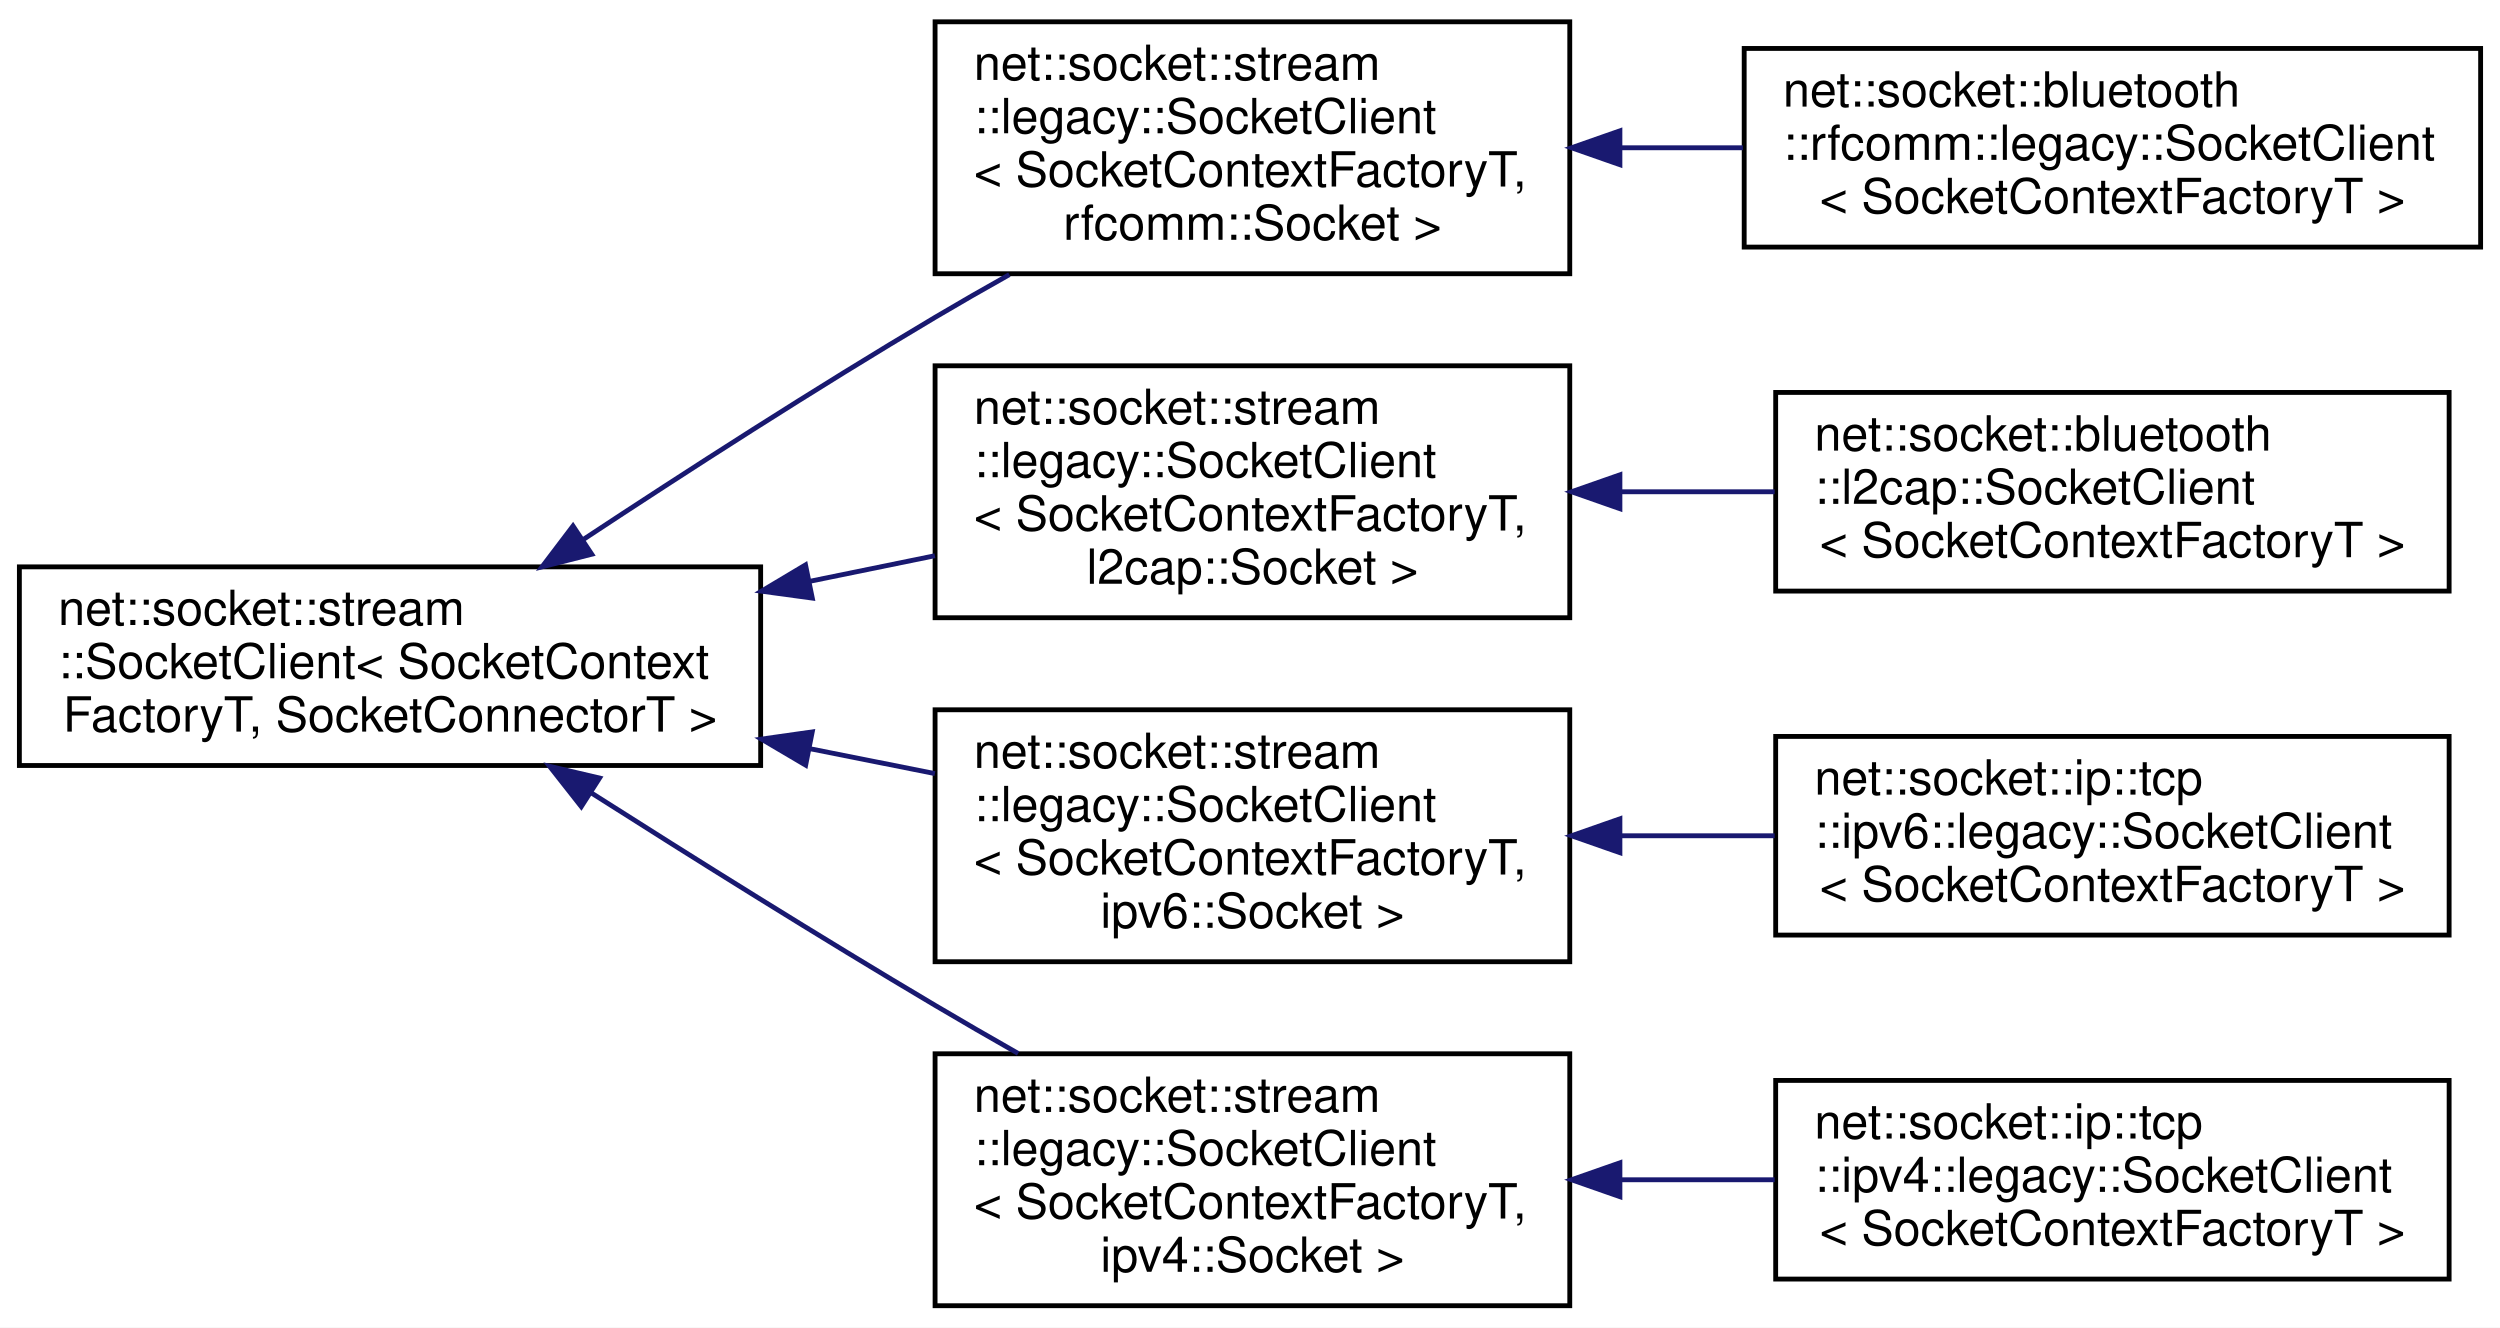
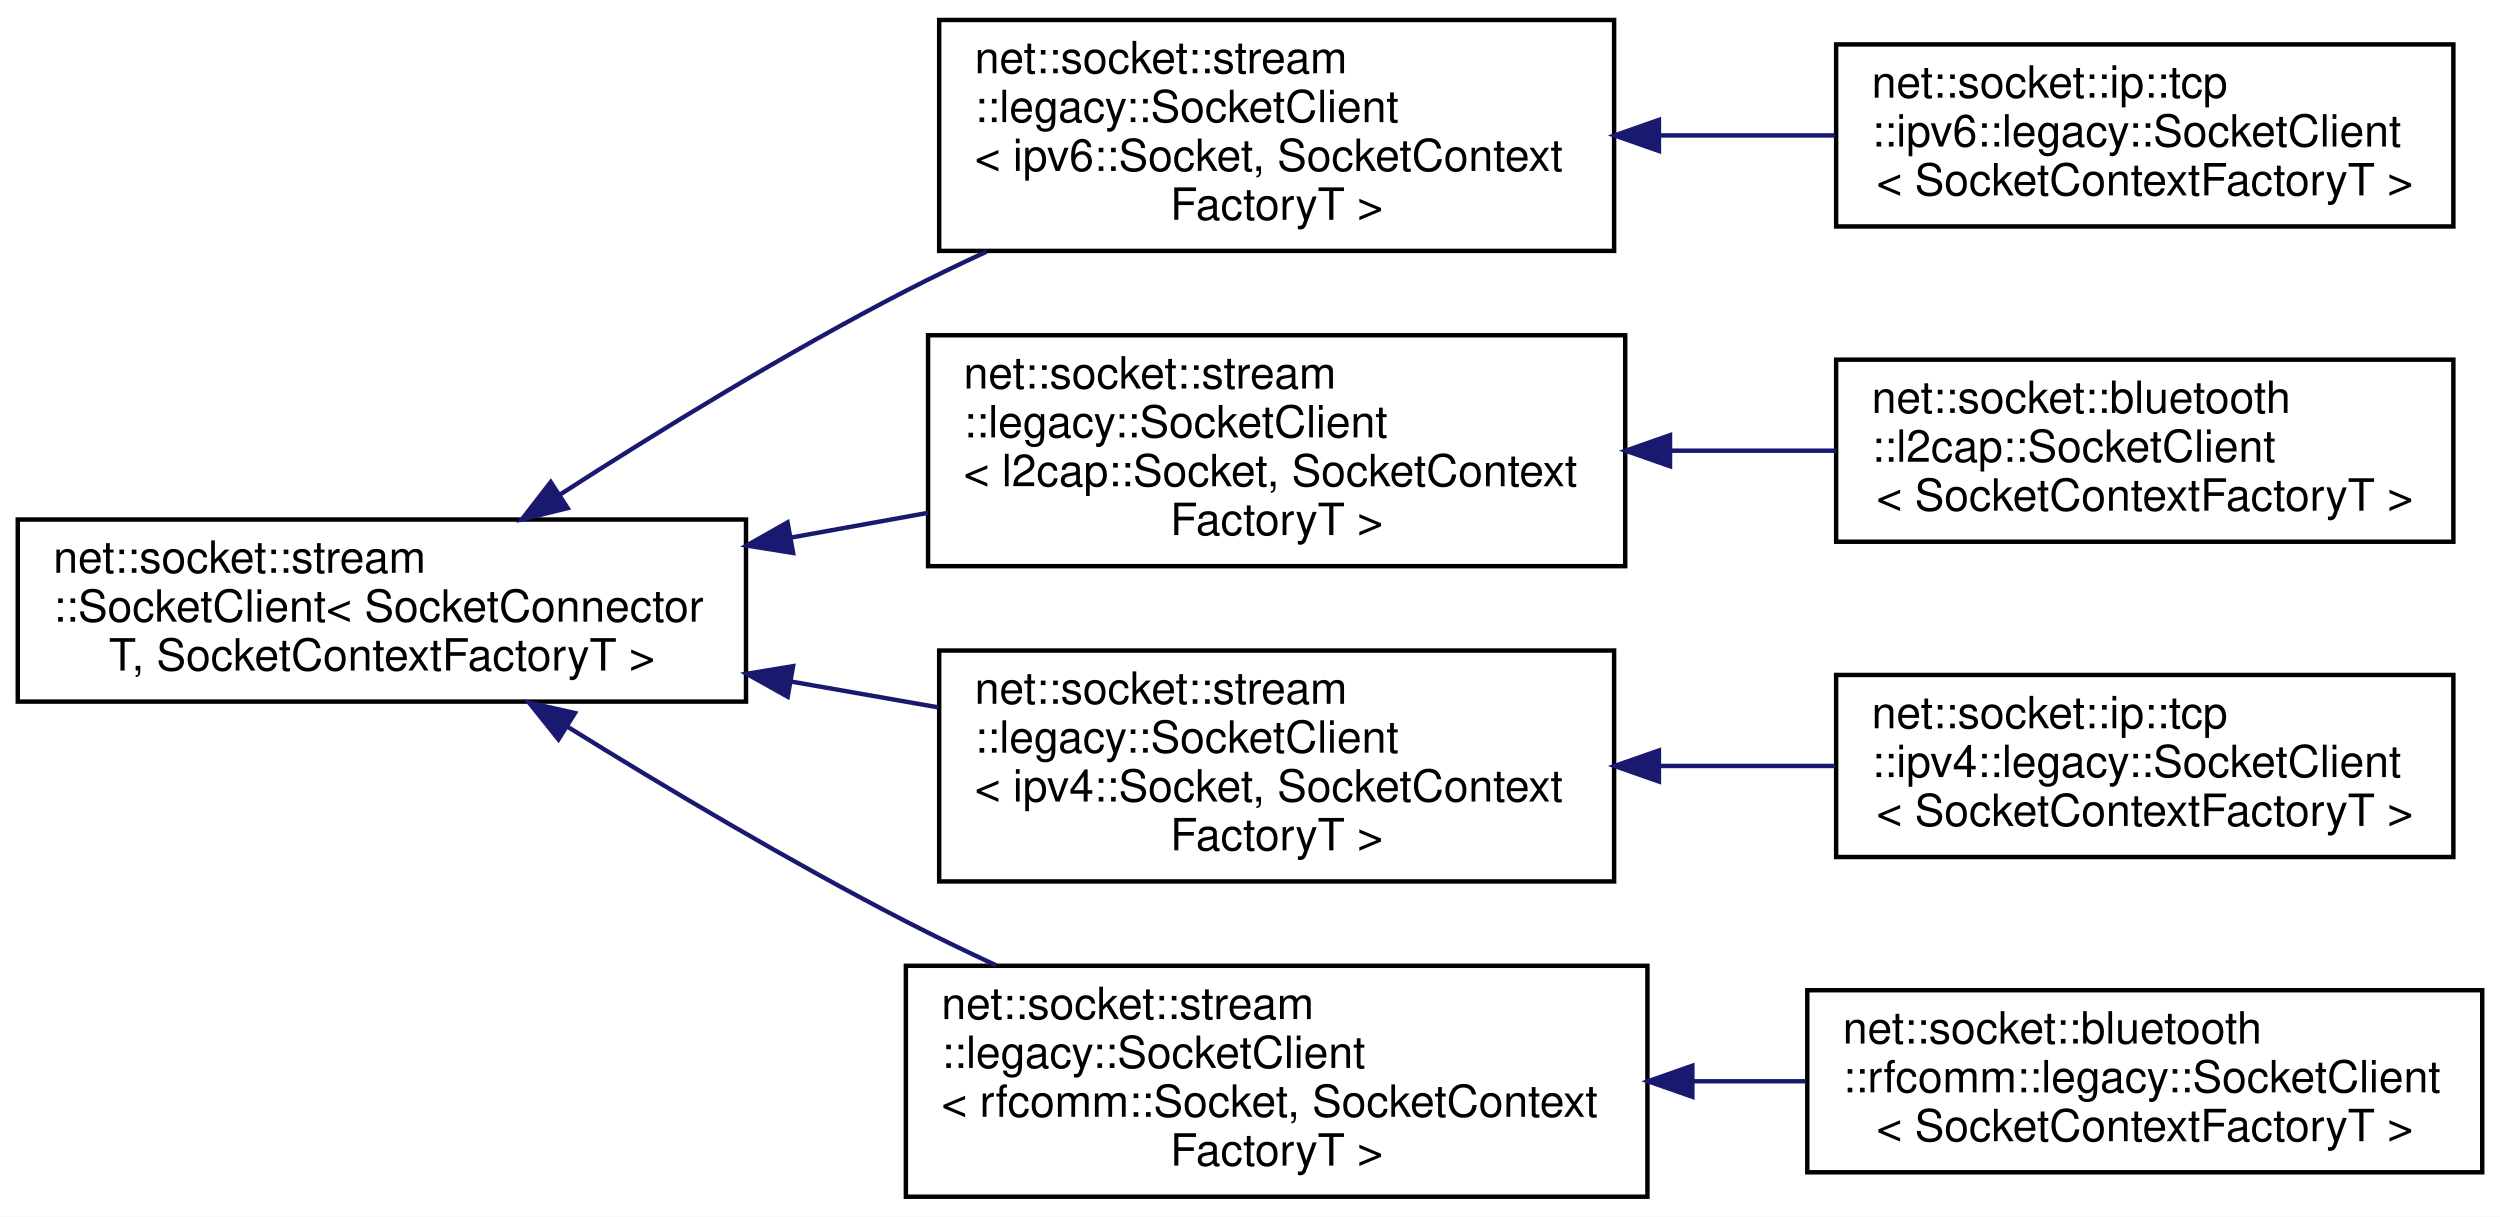
- <svg xmlns="http://www.w3.org/2000/svg" xmlns:xlink="http://www.w3.org/1999/xlink" width="516pt" height="274pt" viewBox="0.00 0.00 516.00 274.00">
+ <svg xmlns="http://www.w3.org/2000/svg" xmlns:xlink="http://www.w3.org/1999/xlink" width="563pt" height="274pt" viewBox="0.00 0.00 563.00 274.00">
  <g id="graph0" class="graph" transform="scale(1 1) rotate(0) translate(4 270)">
-     <polygon fill="white" stroke="transparent" points="-4,4 -4,-270 512,-270 512,4 -4,4" />
+     <polygon fill="white" stroke="transparent" points="-4,4 -4,-270 559,-270 559,4 -4,4" />
    <g id="node1" class="node">
      <g id="a_node1">
        <a xlink:href="classnet_1_1socket_1_1stream_1_1_socket_client.html" target="_top" xlink:title=" ">
-           <polygon fill="white" stroke="black" points="0,-112 0,-153 153,-153 153,-112 0,-112" />
+           <polygon fill="white" stroke="black" points="0,-112 0,-153 164,-153 164,-112 0,-112" />
          <text text-anchor="start" x="8" y="-141" font-family="Helvetica,sans-Serif" font-size="10.00">net::socket::stream</text>
-           <text text-anchor="start" x="8" y="-130" font-family="Helvetica,sans-Serif" font-size="10.00">::SocketClient&lt; SocketContext</text>
-           <text text-anchor="middle" x="76.5" y="-119" font-family="Helvetica,sans-Serif" font-size="10.00">FactoryT, SocketConnectorT &gt;</text>
+           <text text-anchor="start" x="8" y="-130" font-family="Helvetica,sans-Serif" font-size="10.00">::SocketClient&lt; SocketConnector</text>
+           <text text-anchor="middle" x="82" y="-119" font-family="Helvetica,sans-Serif" font-size="10.00">T, SocketContextFactoryT &gt;</text>
        </a>
      </g>
    </g>
    <g id="node2" class="node">
      <g id="a_node2">
        <a xlink:href="classnet_1_1socket_1_1stream_1_1legacy_1_1_socket_client.html" target="_top" xlink:title=" ">
-           <polygon fill="white" stroke="black" points="189,-213.5 189,-265.5 320,-265.5 320,-213.5 189,-213.5" />
-           <text text-anchor="start" x="197" y="-253.5" font-family="Helvetica,sans-Serif" font-size="10.00">net::socket::stream</text>
-           <text text-anchor="start" x="197" y="-242.5" font-family="Helvetica,sans-Serif" font-size="10.00">::legacy::SocketClient</text>
-           <text text-anchor="start" x="197" y="-231.5" font-family="Helvetica,sans-Serif" font-size="10.00">&lt; SocketContextFactoryT,</text>
-           <text text-anchor="middle" x="254.5" y="-220.5" font-family="Helvetica,sans-Serif" font-size="10.00"> rfcomm::Socket &gt;</text>
+           <polygon fill="white" stroke="black" points="207.5,-213.5 207.5,-265.5 359.5,-265.5 359.5,-213.5 207.5,-213.5" />
+           <text text-anchor="start" x="215.5" y="-253.5" font-family="Helvetica,sans-Serif" font-size="10.00">net::socket::stream</text>
+           <text text-anchor="start" x="215.5" y="-242.5" font-family="Helvetica,sans-Serif" font-size="10.00">::legacy::SocketClient</text>
+           <text text-anchor="start" x="215.5" y="-231.5" font-family="Helvetica,sans-Serif" font-size="10.00">&lt; ipv6::Socket, SocketContext</text>
+           <text text-anchor="middle" x="283.5" y="-220.5" font-family="Helvetica,sans-Serif" font-size="10.00">FactoryT &gt;</text>
        </a>
      </g>
    </g>
    <g id="edge1" class="edge">
-       <path fill="none" stroke="midnightblue" d="M116.3,-158.59C137.53,-172.6 164.44,-189.93 189,-204.5 193.93,-207.42 199.12,-210.4 204.33,-213.32" />
-       <polygon fill="midnightblue" stroke="midnightblue" points="118.14,-155.61 107.87,-153 114.27,-161.44 118.14,-155.61" />
+       <path fill="none" stroke="midnightblue" d="M122.08,-158.6C144.42,-172.99 173.24,-190.69 200,-204.5 205.81,-207.5 211.93,-210.45 218.11,-213.3" />
+       <polygon fill="midnightblue" stroke="midnightblue" points="123.84,-155.57 113.55,-153.06 120.03,-161.44 123.84,-155.57" />
    </g>
    <g id="node4" class="node">
      <g id="a_node4">
        <a xlink:href="classnet_1_1socket_1_1stream_1_1legacy_1_1_socket_client.html" target="_top" xlink:title=" ">
-           <polygon fill="white" stroke="black" points="189,-142.5 189,-194.5 320,-194.5 320,-142.5 189,-142.5" />
-           <text text-anchor="start" x="197" y="-182.5" font-family="Helvetica,sans-Serif" font-size="10.00">net::socket::stream</text>
-           <text text-anchor="start" x="197" y="-171.5" font-family="Helvetica,sans-Serif" font-size="10.00">::legacy::SocketClient</text>
-           <text text-anchor="start" x="197" y="-160.5" font-family="Helvetica,sans-Serif" font-size="10.00">&lt; SocketContextFactoryT,</text>
-           <text text-anchor="middle" x="254.5" y="-149.5" font-family="Helvetica,sans-Serif" font-size="10.00"> l2cap::Socket &gt;</text>
+           <polygon fill="white" stroke="black" points="205,-142.5 205,-194.5 362,-194.5 362,-142.5 205,-142.5" />
+           <text text-anchor="start" x="213" y="-182.5" font-family="Helvetica,sans-Serif" font-size="10.00">net::socket::stream</text>
+           <text text-anchor="start" x="213" y="-171.5" font-family="Helvetica,sans-Serif" font-size="10.00">::legacy::SocketClient</text>
+           <text text-anchor="start" x="213" y="-160.5" font-family="Helvetica,sans-Serif" font-size="10.00">&lt; l2cap::Socket, SocketContext</text>
+           <text text-anchor="middle" x="283.5" y="-149.5" font-family="Helvetica,sans-Serif" font-size="10.00">FactoryT &gt;</text>
        </a>
      </g>
    </g>
    <g id="edge3" class="edge">
-       <path fill="none" stroke="midnightblue" d="M162.99,-149.99C171.73,-151.77 180.5,-153.57 188.96,-155.3" />
-       <polygon fill="midnightblue" stroke="midnightblue" points="163.66,-146.55 153.16,-147.98 162.26,-153.41 163.66,-146.55" />
+       <path fill="none" stroke="midnightblue" d="M174.01,-148.92C184.36,-150.79 194.83,-152.68 204.98,-154.51" />
+       <polygon fill="midnightblue" stroke="midnightblue" points="174.61,-145.47 164.14,-147.14 173.36,-152.36 174.61,-145.47" />
    </g>
    <g id="node6" class="node">
      <g id="a_node6">
        <a xlink:href="classnet_1_1socket_1_1stream_1_1legacy_1_1_socket_client.html" target="_top" xlink:title=" ">
-           <polygon fill="white" stroke="black" points="189,-71.5 189,-123.5 320,-123.5 320,-71.5 189,-71.5" />
-           <text text-anchor="start" x="197" y="-111.5" font-family="Helvetica,sans-Serif" font-size="10.00">net::socket::stream</text>
-           <text text-anchor="start" x="197" y="-100.5" font-family="Helvetica,sans-Serif" font-size="10.00">::legacy::SocketClient</text>
-           <text text-anchor="start" x="197" y="-89.5" font-family="Helvetica,sans-Serif" font-size="10.00">&lt; SocketContextFactoryT,</text>
-           <text text-anchor="middle" x="254.5" y="-78.5" font-family="Helvetica,sans-Serif" font-size="10.00"> ipv6::Socket &gt;</text>
+           <polygon fill="white" stroke="black" points="207.5,-71.5 207.5,-123.5 359.5,-123.5 359.5,-71.5 207.5,-71.5" />
+           <text text-anchor="start" x="215.5" y="-111.5" font-family="Helvetica,sans-Serif" font-size="10.00">net::socket::stream</text>
+           <text text-anchor="start" x="215.5" y="-100.5" font-family="Helvetica,sans-Serif" font-size="10.00">::legacy::SocketClient</text>
+           <text text-anchor="start" x="215.5" y="-89.5" font-family="Helvetica,sans-Serif" font-size="10.00">&lt; ipv4::Socket, SocketContext</text>
+           <text text-anchor="middle" x="283.5" y="-78.5" font-family="Helvetica,sans-Serif" font-size="10.00">FactoryT &gt;</text>
        </a>
      </g>
    </g>
    <g id="edge5" class="edge">
-       <path fill="none" stroke="midnightblue" d="M162.99,-115.5C171.73,-113.76 180.5,-112.02 188.96,-110.33" />
-       <polygon fill="midnightblue" stroke="midnightblue" points="162.29,-112.07 153.16,-117.45 163.65,-118.94 162.29,-112.07" />
+       <path fill="none" stroke="midnightblue" d="M174.23,-116.5C185.27,-114.56 196.45,-112.6 207.22,-110.71" />
+       <polygon fill="midnightblue" stroke="midnightblue" points="173.39,-113.09 164.14,-118.26 174.6,-119.98 173.39,-113.09" />
    </g>
    <g id="node8" class="node">
      <g id="a_node8">
        <a xlink:href="classnet_1_1socket_1_1stream_1_1legacy_1_1_socket_client.html" target="_top" xlink:title=" ">
-           <polygon fill="white" stroke="black" points="189,-0.5 189,-52.5 320,-52.5 320,-0.5 189,-0.5" />
-           <text text-anchor="start" x="197" y="-40.5" font-family="Helvetica,sans-Serif" font-size="10.00">net::socket::stream</text>
-           <text text-anchor="start" x="197" y="-29.5" font-family="Helvetica,sans-Serif" font-size="10.00">::legacy::SocketClient</text>
-           <text text-anchor="start" x="197" y="-18.5" font-family="Helvetica,sans-Serif" font-size="10.00">&lt; SocketContextFactoryT,</text>
-           <text text-anchor="middle" x="254.5" y="-7.5" font-family="Helvetica,sans-Serif" font-size="10.00"> ipv4::Socket &gt;</text>
+           <polygon fill="white" stroke="black" points="200,-0.5 200,-52.5 367,-52.5 367,-0.5 200,-0.5" />
+           <text text-anchor="start" x="208" y="-40.5" font-family="Helvetica,sans-Serif" font-size="10.00">net::socket::stream</text>
+           <text text-anchor="start" x="208" y="-29.5" font-family="Helvetica,sans-Serif" font-size="10.00">::legacy::SocketClient</text>
+           <text text-anchor="start" x="208" y="-18.5" font-family="Helvetica,sans-Serif" font-size="10.00">&lt; rfcomm::Socket, SocketContext</text>
+           <text text-anchor="middle" x="283.5" y="-7.5" font-family="Helvetica,sans-Serif" font-size="10.00">FactoryT &gt;</text>
        </a>
      </g>
    </g>
    <g id="edge7" class="edge">
-       <path fill="none" stroke="midnightblue" d="M118.1,-106.31C139.1,-92.94 165.26,-76.57 189,-62.5 194.52,-59.23 200.34,-55.87 206.14,-52.57" />
-       <polygon fill="midnightblue" stroke="midnightblue" points="115.98,-103.51 109.43,-111.84 119.75,-109.41 115.98,-103.51" />
+       <path fill="none" stroke="midnightblue" d="M123.64,-106.44C145.82,-92.66 173.99,-75.89 200,-62.5 206.53,-59.14 213.44,-55.8 220.38,-52.58" />
+       <polygon fill="midnightblue" stroke="midnightblue" points="121.77,-103.48 115.15,-111.75 125.48,-109.42 121.77,-103.48" />
    </g>
    <g id="node3" class="node">
      <g id="a_node3">
-         <a xlink:href="classnet_1_1socket_1_1bluetooth_1_1rfcomm_1_1legacy_1_1_socket_client.html" target="_top" xlink:title=" ">
-           <polygon fill="white" stroke="black" points="356,-219 356,-260 508,-260 508,-219 356,-219" />
-           <text text-anchor="start" x="364" y="-248" font-family="Helvetica,sans-Serif" font-size="10.00">net::socket::bluetooth</text>
-           <text text-anchor="start" x="364" y="-237" font-family="Helvetica,sans-Serif" font-size="10.00">::rfcomm::legacy::SocketClient</text>
-           <text text-anchor="middle" x="432" y="-226" font-family="Helvetica,sans-Serif" font-size="10.00">&lt; SocketContextFactoryT &gt;</text>
+         <a xlink:href="classnet_1_1socket_1_1ip_1_1tcp_1_1ipv6_1_1legacy_1_1_socket_client.html" target="_top" xlink:title=" ">
+           <polygon fill="white" stroke="black" points="409.5,-219 409.5,-260 548.5,-260 548.5,-219 409.5,-219" />
+           <text text-anchor="start" x="417.5" y="-248" font-family="Helvetica,sans-Serif" font-size="10.00">net::socket::ip::tcp</text>
+           <text text-anchor="start" x="417.5" y="-237" font-family="Helvetica,sans-Serif" font-size="10.00">::ipv6::legacy::SocketClient</text>
+           <text text-anchor="middle" x="479" y="-226" font-family="Helvetica,sans-Serif" font-size="10.00">&lt; SocketContextFactoryT &gt;</text>
        </a>
      </g>
    </g>
    <g id="edge2" class="edge">
-       <path fill="none" stroke="midnightblue" d="M330.46,-239.5C338.84,-239.5 347.37,-239.5 355.74,-239.5" />
-       <polygon fill="midnightblue" stroke="midnightblue" points="330.35,-236 320.35,-239.5 330.35,-243 330.35,-236" />
+       <path fill="none" stroke="midnightblue" d="M369.65,-239.5C382.9,-239.5 396.45,-239.5 409.28,-239.5" />
+       <polygon fill="midnightblue" stroke="midnightblue" points="369.59,-236 359.59,-239.5 369.59,-243 369.59,-236" />
    </g>
    <g id="node5" class="node">
      <g id="a_node5">
        <a xlink:href="classnet_1_1socket_1_1bluetooth_1_1l2cap_1_1_socket_client.html" target="_top" xlink:title=" ">
-           <polygon fill="white" stroke="black" points="362.5,-148 362.5,-189 501.5,-189 501.5,-148 362.5,-148" />
-           <text text-anchor="start" x="370.5" y="-177" font-family="Helvetica,sans-Serif" font-size="10.00">net::socket::bluetooth</text>
-           <text text-anchor="start" x="370.5" y="-166" font-family="Helvetica,sans-Serif" font-size="10.00">::l2cap::SocketClient</text>
-           <text text-anchor="middle" x="432" y="-155" font-family="Helvetica,sans-Serif" font-size="10.00">&lt; SocketContextFactoryT &gt;</text>
+           <polygon fill="white" stroke="black" points="409.5,-148 409.5,-189 548.5,-189 548.5,-148 409.5,-148" />
+           <text text-anchor="start" x="417.5" y="-177" font-family="Helvetica,sans-Serif" font-size="10.00">net::socket::bluetooth</text>
+           <text text-anchor="start" x="417.5" y="-166" font-family="Helvetica,sans-Serif" font-size="10.00">::l2cap::SocketClient</text>
+           <text text-anchor="middle" x="479" y="-155" font-family="Helvetica,sans-Serif" font-size="10.00">&lt; SocketContextFactoryT &gt;</text>
        </a>
      </g>
    </g>
    <g id="edge4" class="edge">
-       <path fill="none" stroke="midnightblue" d="M330.4,-168.5C340.99,-168.5 351.83,-168.5 362.29,-168.5" />
-       <polygon fill="midnightblue" stroke="midnightblue" points="330.35,-165 320.35,-168.5 330.35,-172 330.35,-165" />
+       <path fill="none" stroke="midnightblue" d="M372.45,-168.5C384.87,-168.5 397.47,-168.5 409.45,-168.5" />
+       <polygon fill="midnightblue" stroke="midnightblue" points="372.09,-165 362.09,-168.5 372.09,-172 372.09,-165" />
    </g>
    <g id="node7" class="node">
      <g id="a_node7">
-         <a xlink:href="classnet_1_1socket_1_1ip_1_1tcp_1_1ipv6_1_1legacy_1_1_socket_client.html" target="_top" xlink:title=" ">
-           <polygon fill="white" stroke="black" points="362.5,-77 362.5,-118 501.5,-118 501.5,-77 362.5,-77" />
-           <text text-anchor="start" x="370.5" y="-106" font-family="Helvetica,sans-Serif" font-size="10.00">net::socket::ip::tcp</text>
-           <text text-anchor="start" x="370.5" y="-95" font-family="Helvetica,sans-Serif" font-size="10.00">::ipv6::legacy::SocketClient</text>
-           <text text-anchor="middle" x="432" y="-84" font-family="Helvetica,sans-Serif" font-size="10.00">&lt; SocketContextFactoryT &gt;</text>
+         <a xlink:href="classnet_1_1socket_1_1ip_1_1tcp_1_1ipv4_1_1legacy_1_1_socket_client.html" target="_top" xlink:title=" ">
+           <polygon fill="white" stroke="black" points="409.5,-77 409.5,-118 548.5,-118 548.5,-77 409.5,-77" />
+           <text text-anchor="start" x="417.5" y="-106" font-family="Helvetica,sans-Serif" font-size="10.00">net::socket::ip::tcp</text>
+           <text text-anchor="start" x="417.5" y="-95" font-family="Helvetica,sans-Serif" font-size="10.00">::ipv4::legacy::SocketClient</text>
+           <text text-anchor="middle" x="479" y="-84" font-family="Helvetica,sans-Serif" font-size="10.00">&lt; SocketContextFactoryT &gt;</text>
        </a>
      </g>
    </g>
    <g id="edge6" class="edge">
-       <path fill="none" stroke="midnightblue" d="M330.4,-97.5C340.99,-97.5 351.83,-97.5 362.29,-97.5" />
-       <polygon fill="midnightblue" stroke="midnightblue" points="330.35,-94 320.35,-97.5 330.35,-101 330.35,-94" />
+       <path fill="none" stroke="midnightblue" d="M369.65,-97.5C382.9,-97.5 396.45,-97.5 409.28,-97.5" />
+       <polygon fill="midnightblue" stroke="midnightblue" points="369.59,-94 359.59,-97.5 369.59,-101 369.59,-94" />
    </g>
    <g id="node9" class="node">
      <g id="a_node9">
-         <a xlink:href="classnet_1_1socket_1_1ip_1_1tcp_1_1ipv4_1_1legacy_1_1_socket_client.html" target="_top" xlink:title=" ">
-           <polygon fill="white" stroke="black" points="362.5,-6 362.5,-47 501.5,-47 501.5,-6 362.5,-6" />
-           <text text-anchor="start" x="370.5" y="-35" font-family="Helvetica,sans-Serif" font-size="10.00">net::socket::ip::tcp</text>
-           <text text-anchor="start" x="370.5" y="-24" font-family="Helvetica,sans-Serif" font-size="10.00">::ipv4::legacy::SocketClient</text>
-           <text text-anchor="middle" x="432" y="-13" font-family="Helvetica,sans-Serif" font-size="10.00">&lt; SocketContextFactoryT &gt;</text>
+         <a xlink:href="classnet_1_1socket_1_1bluetooth_1_1rfcomm_1_1legacy_1_1_socket_client.html" target="_top" xlink:title=" ">
+           <polygon fill="white" stroke="black" points="403,-6 403,-47 555,-47 555,-6 403,-6" />
+           <text text-anchor="start" x="411" y="-35" font-family="Helvetica,sans-Serif" font-size="10.00">net::socket::bluetooth</text>
+           <text text-anchor="start" x="411" y="-24" font-family="Helvetica,sans-Serif" font-size="10.00">::rfcomm::legacy::SocketClient</text>
+           <text text-anchor="middle" x="479" y="-13" font-family="Helvetica,sans-Serif" font-size="10.00">&lt; SocketContextFactoryT &gt;</text>
        </a>
      </g>
    </g>
    <g id="edge8" class="edge">
-       <path fill="none" stroke="midnightblue" d="M330.4,-26.5C340.99,-26.5 351.83,-26.5 362.29,-26.5" />
-       <polygon fill="midnightblue" stroke="midnightblue" points="330.35,-23 320.35,-26.5 330.35,-30 330.35,-23" />
+       <path fill="none" stroke="midnightblue" d="M377.14,-26.5C385.71,-26.5 394.32,-26.5 402.7,-26.5" />
+       <polygon fill="midnightblue" stroke="midnightblue" points="377.12,-23 367.12,-26.5 377.12,-30 377.12,-23" />
    </g>
  </g>
</svg>
